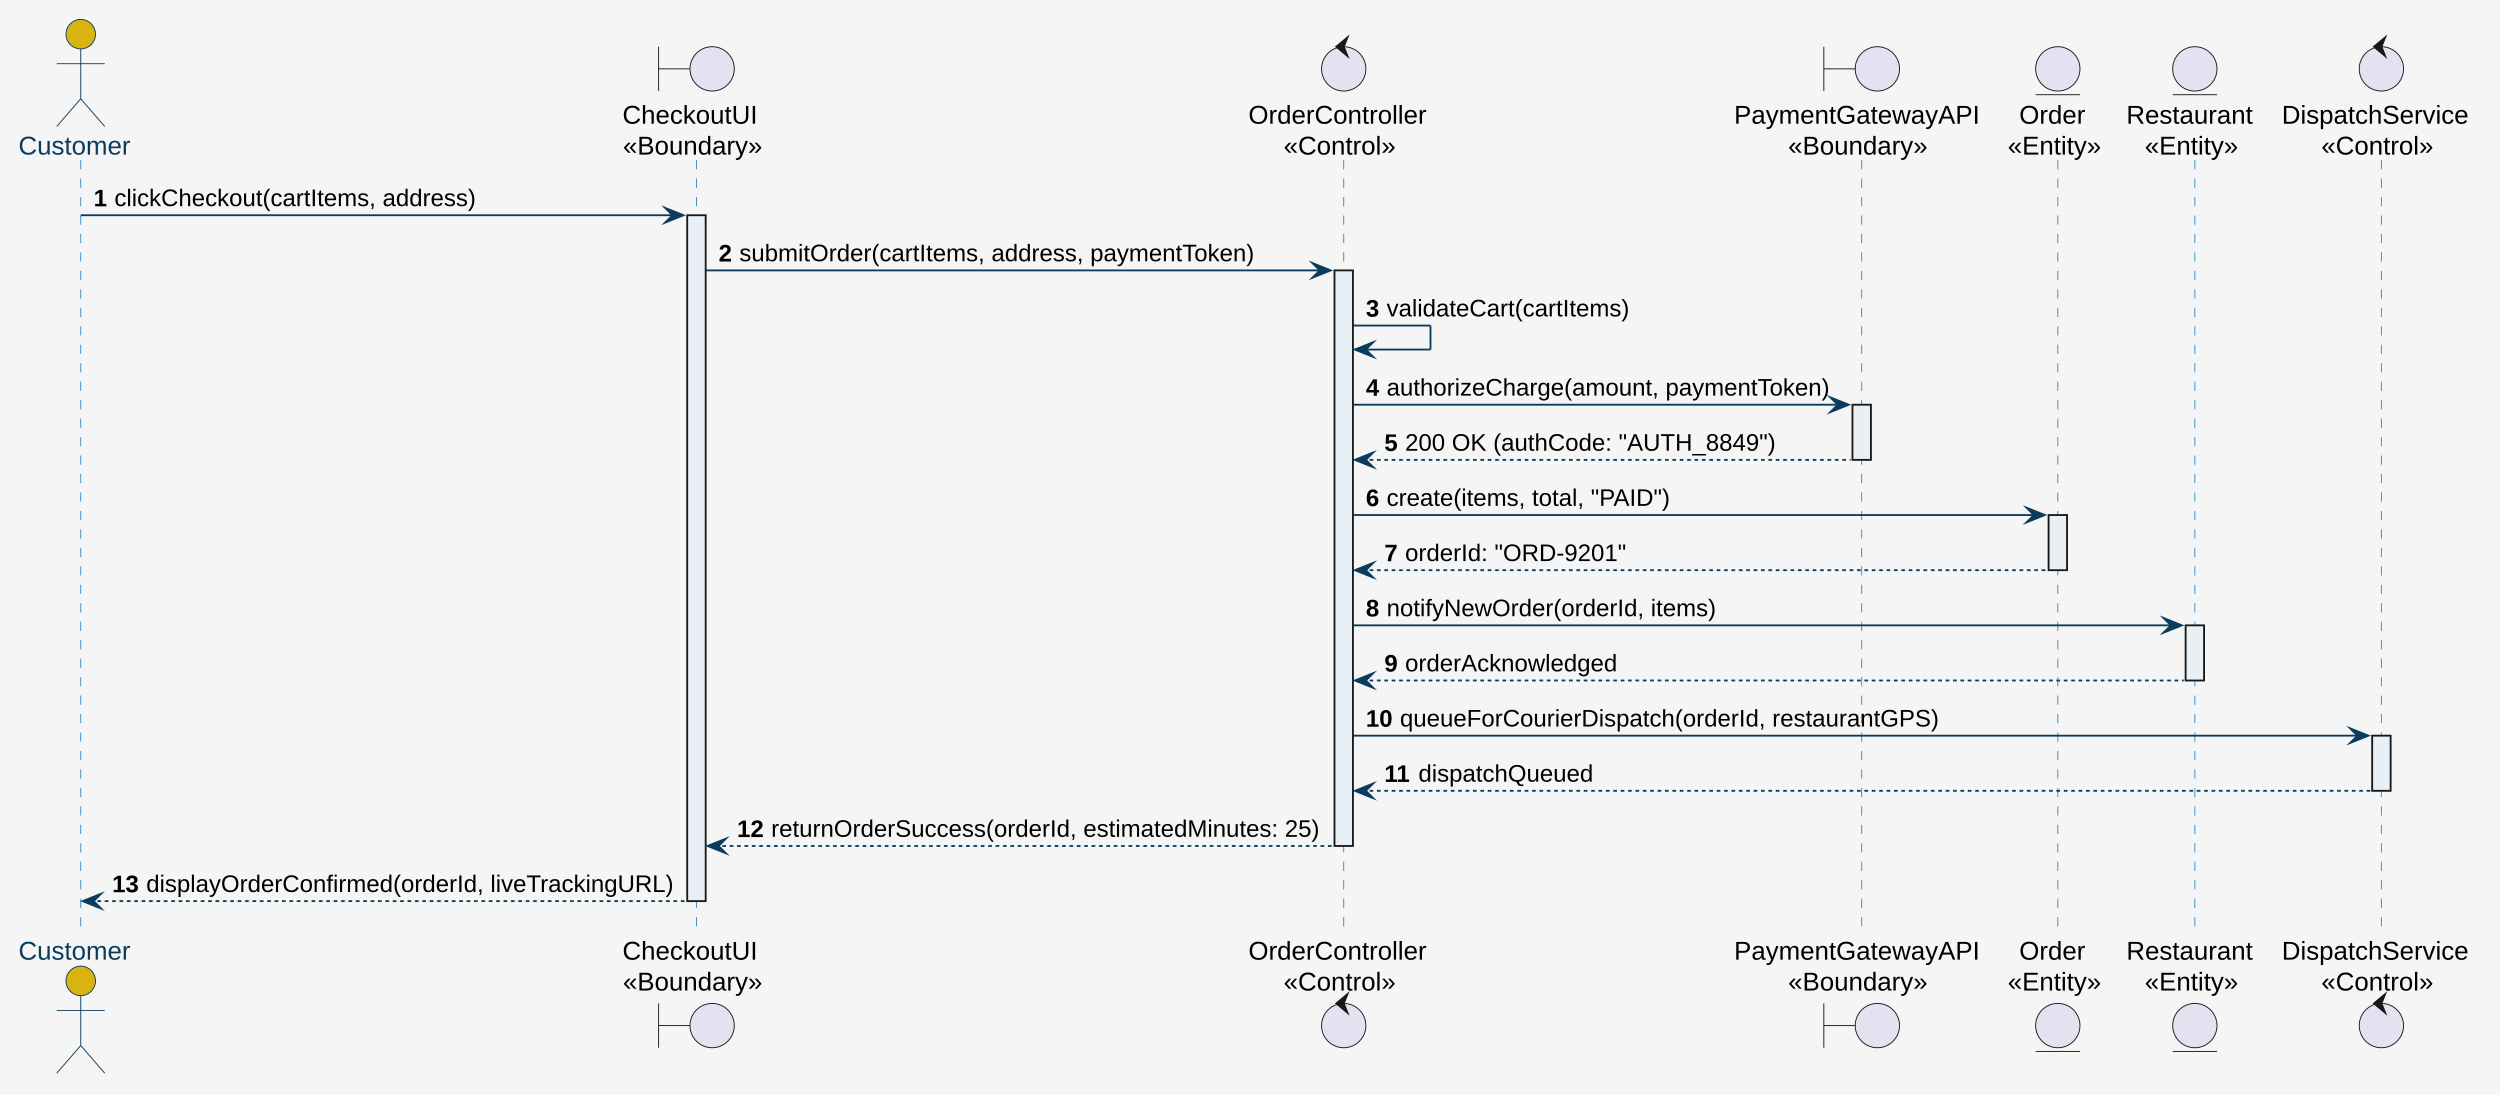
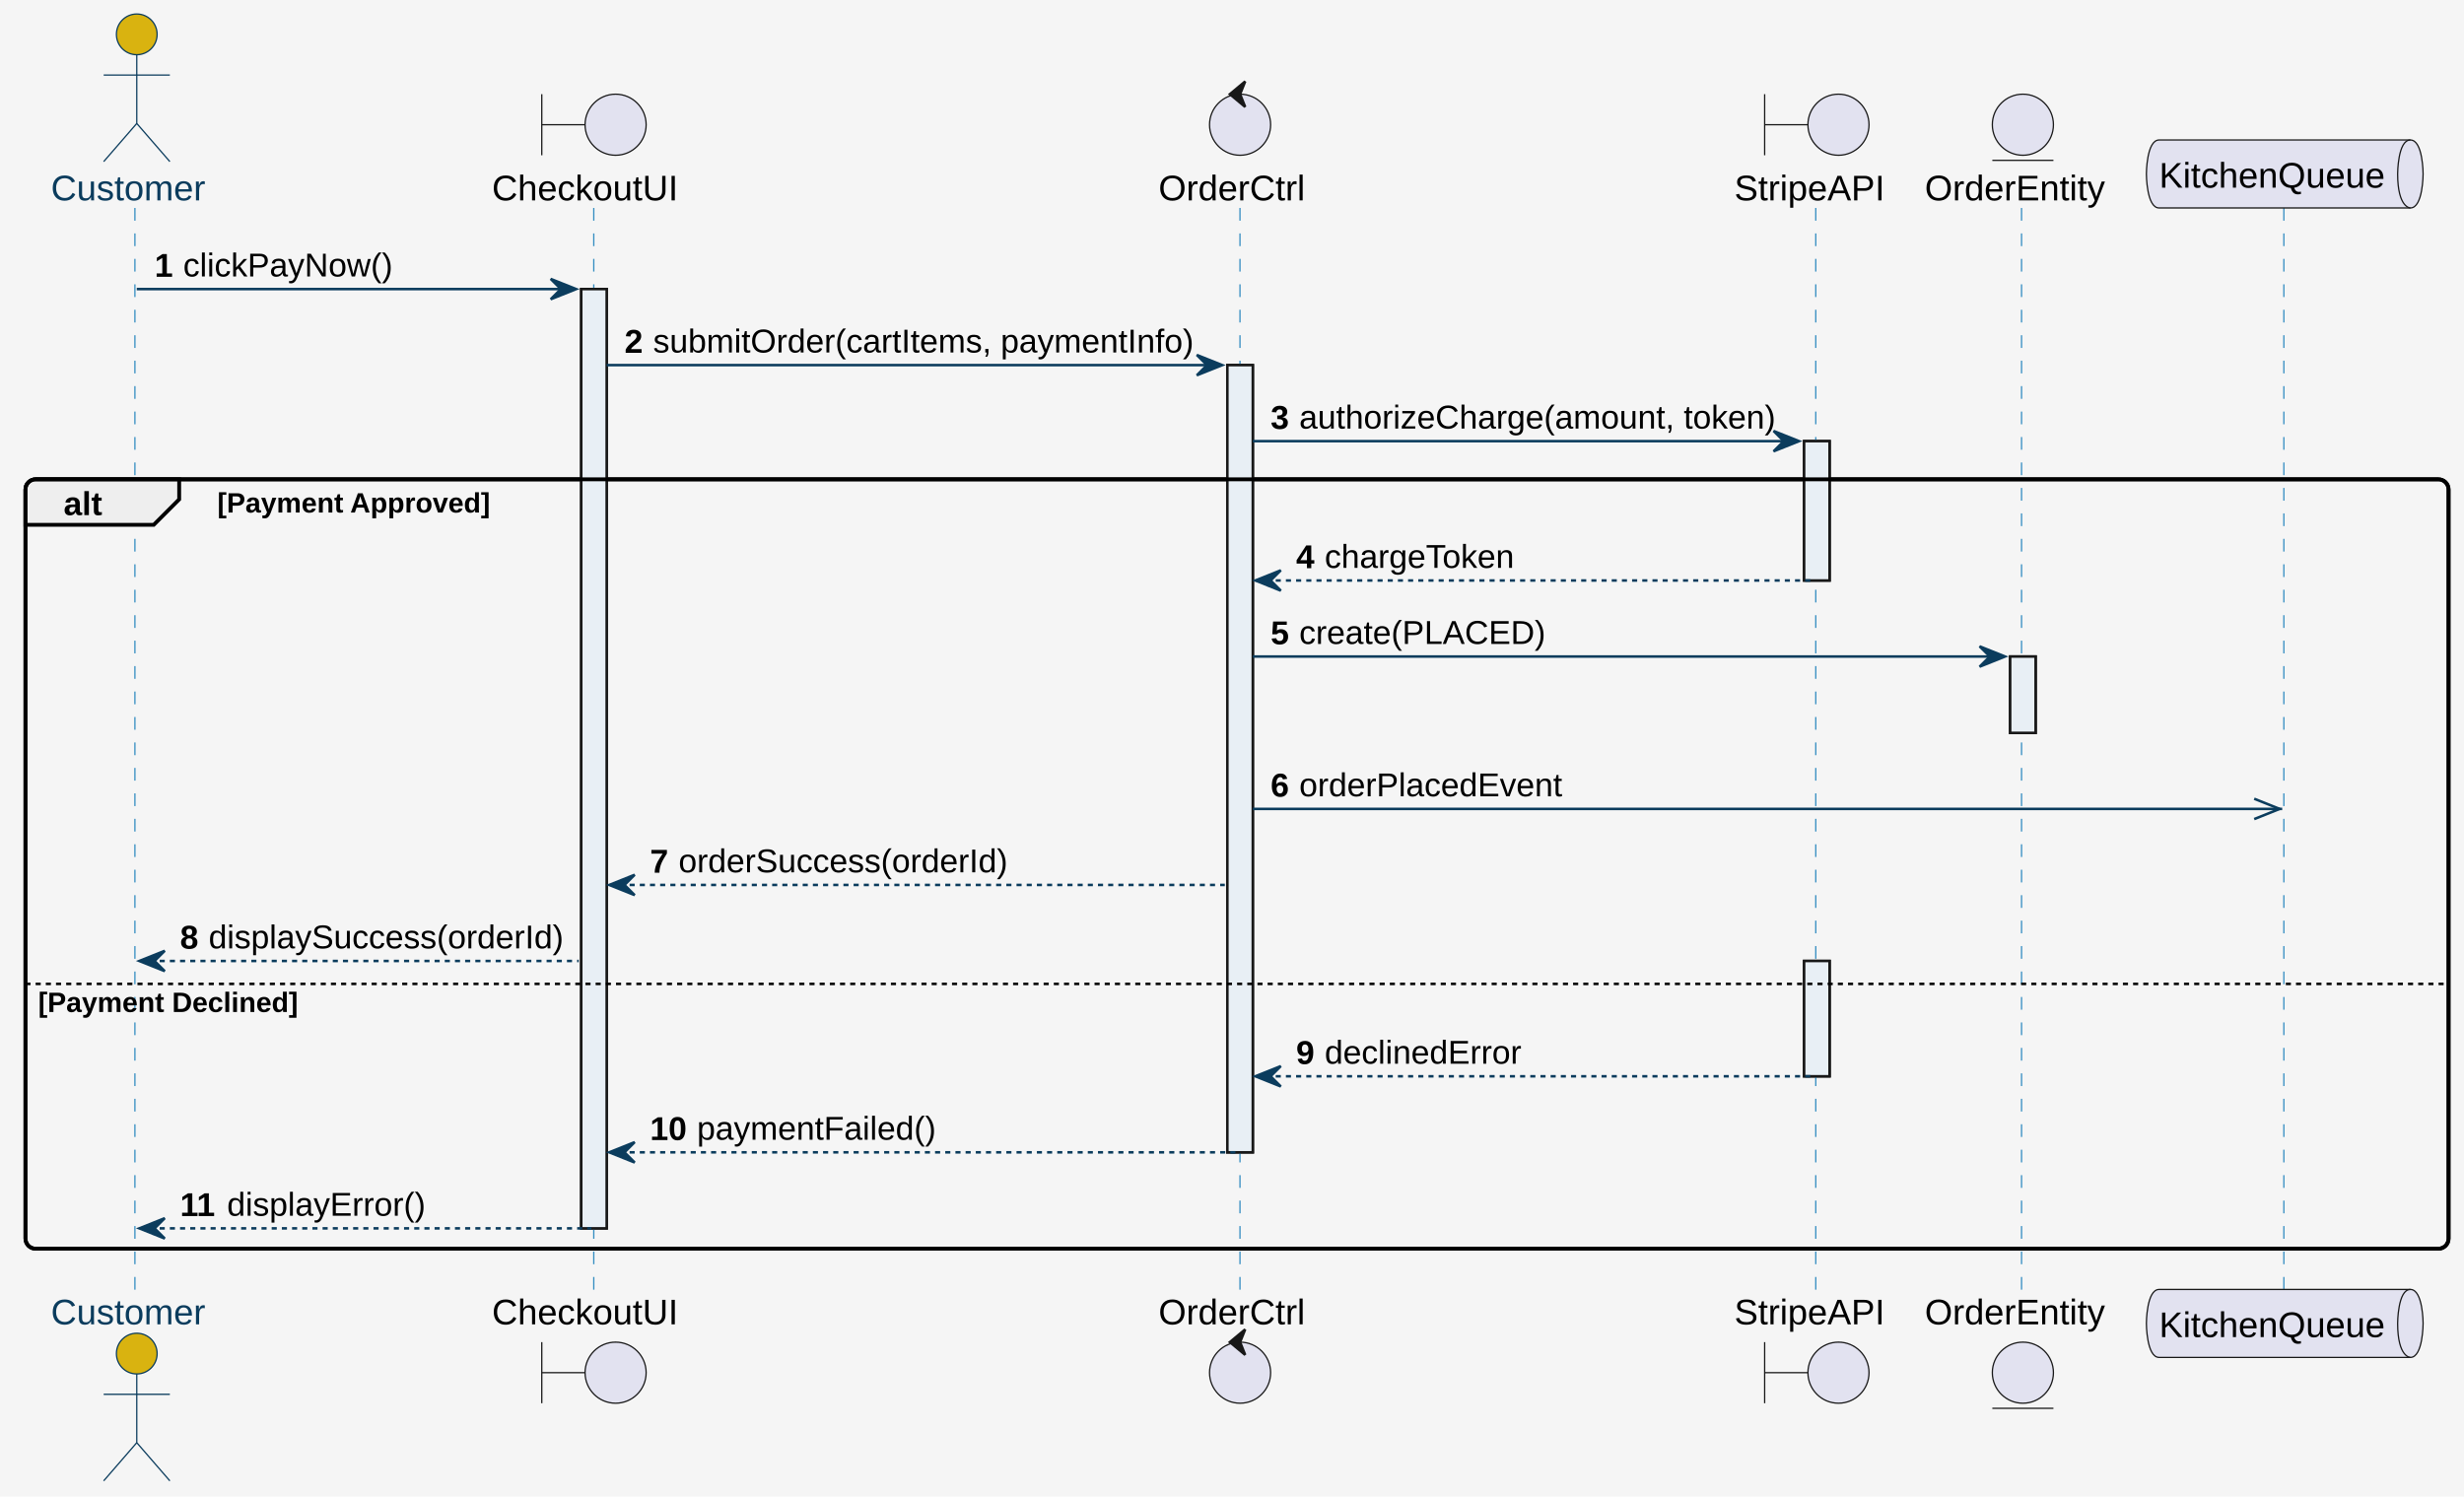
- <svg xmlns="http://www.w3.org/2000/svg" version="1.1" data-diagram-type="SEQUENCE" style="width:1354px;height:593px;background:#F5F5F5;" width="1354px" height="593px" viewBox="0 0 1354 593" zoomAndPan="magnify" preserveAspectRatio="none" contentStyleType="text/css">
+ <svg xmlns="http://www.w3.org/2000/svg" contentStyleType="text/css" data-diagram-type="SEQUENCE" height="588px" preserveAspectRatio="none" style="width:968px;height:588px;background:#F5F5F5;" version="1.1" viewBox="0 0 968 588" width="968px" zoomAndPan="magnify">
  <defs />
-   <g font-family="sans-serif" lengthAdjust="spacing">
-     <rect x="0" y="0" width="1354" height="593" fill="#F5F5F5" style="stroke:none;" />
-     <g>
-       <rect x="40.23" y="86.702" width="8" height="419.349" fill="#000" fill-opacity="0" />
-       <line x1="43.73" y1="86.702" x2="43.73" y2="506.051" style="stroke:#328CC1;stroke-width:0.5;stroke-dasharray:5,5;" />
-     </g>
-     <g>
-       <rect x="373.699" y="86.702" width="8" height="419.349" fill="#000" fill-opacity="0" />
-       <line x1="377.199" y1="86.702" x2="377.199" y2="506.051" style="stroke:#328CC1;stroke-width:0.5;stroke-dasharray:5,5;" />
-     </g>
-     <g>
-       <rect x="372.199" y="116.575" width="10" height="371.476" fill="#E8EFF5" style="stroke:#181818;stroke-width:1;" />
-     </g>
-     <g>
-       <rect x="724.258" y="86.702" width="8" height="419.349" fill="#000" fill-opacity="0" />
-       <line x1="727.758" y1="86.702" x2="727.758" y2="506.051" style="stroke:#328CC1;stroke-width:0.5;stroke-dasharray:5,5;" />
-     </g>
-     <g>
-       <rect x="722.758" y="146.448" width="10" height="311.73" fill="#E8EFF5" style="stroke:#181818;stroke-width:1;" />
-     </g>
-     <g>
-       <rect x="1004.791" y="86.702" width="8" height="419.349" fill="#000" fill-opacity="0" />
-       <line x1="1008.291" y1="86.702" x2="1008.291" y2="506.051" style="stroke:#328CC1;stroke-width:0.5;stroke-dasharray:5,5;" />
-     </g>
-     <g>
-       <rect x="1003.291" y="219.194" width="10" height="29.873" fill="#E8EFF5" style="stroke:#181818;stroke-width:1;" />
-     </g>
-     <g>
-       <rect x="1111.014" y="86.702" width="8" height="419.349" fill="#000" fill-opacity="0" />
-       <line x1="1114.514" y1="86.702" x2="1114.514" y2="506.051" style="stroke:#328CC1;stroke-width:0.5;stroke-dasharray:5,5;" />
-     </g>
-     <g>
-       <rect x="1109.514" y="278.94" width="10" height="29.873" fill="#E8EFF5" style="stroke:#181818;stroke-width:1;" />
-     </g>
-     <g>
-       <rect x="1185.226" y="86.702" width="8" height="419.349" fill="#000" fill-opacity="0" />
-       <line x1="1188.726" y1="86.702" x2="1188.726" y2="506.051" style="stroke:#328CC1;stroke-width:0.5;stroke-dasharray:5,5;" />
-     </g>
-     <g>
-       <rect x="1183.726" y="338.686" width="10" height="29.873" fill="#E8EFF5" style="stroke:#181818;stroke-width:1;" />
-     </g>
-     <g>
-       <rect x="1286.269" y="86.702" width="8" height="419.349" fill="#000" fill-opacity="0" />
-       <line x1="1289.769" y1="86.702" x2="1289.769" y2="506.051" style="stroke:#328CC1;stroke-width:0.5;stroke-dasharray:5,5;" />
-     </g>
-     <g>
-       <rect x="1284.769" y="398.432" width="10" height="29.873" fill="#E8EFF5" style="stroke:#181818;stroke-width:1;" />
-     </g>
-     <text x="10" y="83.72" fill="#0B3C5D" font-size="14" textLength="61.46" font-family="'Helvetica Neue', Arial, sans-serif">Customer</text>
-     <ellipse cx="43.73" cy="18.5" rx="8" ry="8" fill="#D9B310" style="stroke:#0B3C5D;stroke-width:0.5;" />
-     <path d="M43.73,26.5 L43.73,53.5 M30.73,34.5 L56.73,34.5 M43.73,53.5 L30.73,68.5 M43.73,53.5 L56.73,68.5" style="stroke:#0B3C5D;stroke-width:0.5;" fill="none" />
-     <text x="337.12" y="67.018" fill="#000" font-size="14" textLength="74.158" font-family="'Helvetica Neue', Arial, sans-serif">CheckoutUI</text>
-     <text x="337.379" y="83.72" fill="#000" font-size="14" textLength="73.64" font-family="'Helvetica Neue', Arial, sans-serif">«Boundary»</text>
-     <path d="M356.699,25.298 L356.699,49.298 M356.699,37.298 L373.699,37.298" style="stroke:#181818;stroke-width:0.5;" fill="none" />
-     <ellipse cx="385.699" cy="37.298" rx="12" ry="12" fill="#E2E2F0" style="stroke:#181818;stroke-width:0.5;" />
-     <text x="676.15" y="67.018" fill="#000" font-size="14" textLength="97.216" font-family="'Helvetica Neue', Arial, sans-serif">OrderController</text>
-     <text x="695.204" y="83.72" fill="#000" font-size="14" textLength="59.108" font-family="'Helvetica Neue', Arial, sans-serif">«Control»</text>
-     <ellipse cx="727.758" cy="37.298" rx="12" ry="12" fill="#E2E2F0" style="stroke:#181818;stroke-width:0.5;" />
-     <polygon points="723.758,25.298,729.758,20.298,727.758,25.298,729.758,30.298,723.758,25.298" fill="#181818" style="stroke:#181818;stroke-width:1;stroke-linejoin:miter;stroke-miterlimit:10;" />
-     <text x="939.183" y="67.018" fill="#000" font-size="14" textLength="132.216" font-family="'Helvetica Neue', Arial, sans-serif">PaymentGatewayAPI</text>
-     <text x="968.471" y="83.72" fill="#000" font-size="14" textLength="73.64" font-family="'Helvetica Neue', Arial, sans-serif">«Boundary»</text>
-     <path d="M987.791,25.298 L987.791,49.298 M987.791,37.298 L1004.791,37.298" style="stroke:#181818;stroke-width:0.5;" fill="none" />
-     <ellipse cx="1016.791" cy="37.298" rx="12" ry="12" fill="#E2E2F0" style="stroke:#181818;stroke-width:0.5;" />
-     <text x="1093.622" y="67.018" fill="#000" font-size="14" textLength="35.784" font-family="'Helvetica Neue', Arial, sans-serif">Order</text>
-     <text x="1087.399" y="83.72" fill="#000" font-size="14" textLength="48.23" font-family="'Helvetica Neue', Arial, sans-serif">«Entity»</text>
-     <ellipse cx="1114.514" cy="37.298" rx="12" ry="12" fill="#E2E2F0" style="stroke:#181818;stroke-width:0.5;" />
-     <line x1="1102.514" y1="51.298" x2="1126.514" y2="51.298" style="stroke:#181818;stroke-width:0.5;" />
-     <text x="1151.629" y="67.018" fill="#000" font-size="14" textLength="68.194" font-family="'Helvetica Neue', Arial, sans-serif">Restaurant</text>
-     <text x="1161.611" y="83.72" fill="#000" font-size="14" textLength="48.23" font-family="'Helvetica Neue', Arial, sans-serif">«Entity»</text>
-     <ellipse cx="1188.726" cy="37.298" rx="12" ry="12" fill="#E2E2F0" style="stroke:#181818;stroke-width:0.5;" />
-     <line x1="1176.726" y1="51.298" x2="1200.726" y2="51.298" style="stroke:#181818;stroke-width:0.5;" />
-     <text x="1235.823" y="67.018" fill="#000" font-size="14" textLength="101.892" font-family="'Helvetica Neue', Arial, sans-serif">DispatchService</text>
-     <text x="1257.215" y="83.72" fill="#000" font-size="14" textLength="59.108" font-family="'Helvetica Neue', Arial, sans-serif">«Control»</text>
-     <ellipse cx="1289.769" cy="37.298" rx="12" ry="12" fill="#E2E2F0" style="stroke:#181818;stroke-width:0.5;" />
-     <polygon points="1285.769,25.298,1291.769,20.298,1289.769,25.298,1291.769,30.298,1285.769,25.298" fill="#181818" style="stroke:#181818;stroke-width:1;stroke-linejoin:miter;stroke-miterlimit:10;" />
-     <text x="10" y="519.771" fill="#0B3C5D" font-size="14" textLength="61.46" font-family="'Helvetica Neue', Arial, sans-serif">Customer</text>
-     <ellipse cx="43.73" cy="531.253" rx="8" ry="8" fill="#D9B310" style="stroke:#0B3C5D;stroke-width:0.5;" />
-     <path d="M43.73,539.253 L43.73,566.253 M30.73,547.253 L56.73,547.253 M43.73,566.253 L30.73,581.253 M43.73,566.253 L56.73,581.253" style="stroke:#0B3C5D;stroke-width:0.5;" fill="none" />
-     <text x="337.12" y="519.771" fill="#000" font-size="14" textLength="74.158" font-family="'Helvetica Neue', Arial, sans-serif">CheckoutUI</text>
-     <text x="337.379" y="536.473" fill="#000" font-size="14" textLength="73.64" font-family="'Helvetica Neue', Arial, sans-serif">«Boundary»</text>
-     <path d="M356.699,543.455 L356.699,567.455 M356.699,555.455 L373.699,555.455" style="stroke:#181818;stroke-width:0.5;" fill="none" />
-     <ellipse cx="385.699" cy="555.455" rx="12" ry="12" fill="#E2E2F0" style="stroke:#181818;stroke-width:0.5;" />
-     <text x="676.15" y="519.771" fill="#000" font-size="14" textLength="97.216" font-family="'Helvetica Neue', Arial, sans-serif">OrderController</text>
-     <text x="695.204" y="536.473" fill="#000" font-size="14" textLength="59.108" font-family="'Helvetica Neue', Arial, sans-serif">«Control»</text>
-     <ellipse cx="727.758" cy="555.455" rx="12" ry="12" fill="#E2E2F0" style="stroke:#181818;stroke-width:0.5;" />
-     <polygon points="723.758,543.455,729.758,538.455,727.758,543.455,729.758,548.455,723.758,543.455" fill="#181818" style="stroke:#181818;stroke-width:1;stroke-linejoin:miter;stroke-miterlimit:10;" />
-     <text x="939.183" y="519.771" fill="#000" font-size="14" textLength="132.216" font-family="'Helvetica Neue', Arial, sans-serif">PaymentGatewayAPI</text>
-     <text x="968.471" y="536.473" fill="#000" font-size="14" textLength="73.64" font-family="'Helvetica Neue', Arial, sans-serif">«Boundary»</text>
-     <path d="M987.791,543.455 L987.791,567.455 M987.791,555.455 L1004.791,555.455" style="stroke:#181818;stroke-width:0.5;" fill="none" />
-     <ellipse cx="1016.791" cy="555.455" rx="12" ry="12" fill="#E2E2F0" style="stroke:#181818;stroke-width:0.5;" />
-     <text x="1093.622" y="519.771" fill="#000" font-size="14" textLength="35.784" font-family="'Helvetica Neue', Arial, sans-serif">Order</text>
-     <text x="1087.399" y="536.473" fill="#000" font-size="14" textLength="48.23" font-family="'Helvetica Neue', Arial, sans-serif">«Entity»</text>
-     <ellipse cx="1114.514" cy="555.455" rx="12" ry="12" fill="#E2E2F0" style="stroke:#181818;stroke-width:0.5;" />
-     <line x1="1102.514" y1="569.455" x2="1126.514" y2="569.455" style="stroke:#181818;stroke-width:0.5;" />
-     <text x="1151.629" y="519.771" fill="#000" font-size="14" textLength="68.194" font-family="'Helvetica Neue', Arial, sans-serif">Restaurant</text>
-     <text x="1161.611" y="536.473" fill="#000" font-size="14" textLength="48.23" font-family="'Helvetica Neue', Arial, sans-serif">«Entity»</text>
-     <ellipse cx="1188.726" cy="555.455" rx="12" ry="12" fill="#E2E2F0" style="stroke:#181818;stroke-width:0.5;" />
-     <line x1="1176.726" y1="569.455" x2="1200.726" y2="569.455" style="stroke:#181818;stroke-width:0.5;" />
-     <text x="1235.823" y="519.771" fill="#000" font-size="14" textLength="101.892" font-family="'Helvetica Neue', Arial, sans-serif">DispatchService</text>
-     <text x="1257.215" y="536.473" fill="#000" font-size="14" textLength="59.108" font-family="'Helvetica Neue', Arial, sans-serif">«Control»</text>
-     <ellipse cx="1289.769" cy="555.455" rx="12" ry="12" fill="#E2E2F0" style="stroke:#181818;stroke-width:0.5;" />
-     <polygon points="1285.769,543.455,1291.769,538.455,1289.769,543.455,1291.769,548.455,1285.769,543.455" fill="#181818" style="stroke:#181818;stroke-width:1;stroke-linejoin:miter;stroke-miterlimit:10;" />
-     <polygon points="360.199,112.575,370.199,116.575,360.199,120.575,364.199,116.575" fill="#0B3C5D" style="stroke:#0B3C5D;stroke-width:1;stroke-linejoin:miter;stroke-miterlimit:10;" />
-     <line x1="43.73" y1="116.575" x2="366.199" y2="116.575" style="stroke:#0B3C5D;stroke-width:1;" />
-     <text x="50.73" y="111.754" fill="#000" font-size="13" font-weight="700" font-family="'Helvetica Neue', Arial, sans-serif">1</text>
-     <text x="61.958" y="111.624" fill="#000" font-size="13" textLength="197.678" font-family="'Helvetica Neue', Arial, sans-serif">clickCheckout(cartItems, address)</text>
-     <polygon points="710.758,142.448,720.758,146.448,710.758,150.448,714.758,146.448" fill="#0B3C5D" style="stroke:#0B3C5D;stroke-width:1;stroke-linejoin:miter;stroke-miterlimit:10;" />
-     <line x1="382.199" y1="146.448" x2="716.758" y2="146.448" style="stroke:#0B3C5D;stroke-width:1;" />
-     <text x="389.199" y="141.627" fill="#000" font-size="13" font-weight="700" font-family="'Helvetica Neue', Arial, sans-serif">2</text>
-     <text x="400.427" y="141.497" fill="#000" font-size="13" textLength="281.515" font-family="'Helvetica Neue', Arial, sans-serif">submitOrder(cartItems, address, paymentToken)</text>
-     <line x1="732.758" y1="176.321" x2="774.758" y2="176.321" style="stroke:#0B3C5D;stroke-width:1;" />
-     <line x1="774.758" y1="176.321" x2="774.758" y2="189.321" style="stroke:#0B3C5D;stroke-width:1;" />
-     <line x1="733.758" y1="189.321" x2="774.758" y2="189.321" style="stroke:#0B3C5D;stroke-width:1;" />
-     <polygon points="743.758,185.321,733.758,189.321,743.758,193.321,739.758,189.321" fill="#0B3C5D" style="stroke:#0B3C5D;stroke-width:1;stroke-linejoin:miter;stroke-miterlimit:10;" />
-     <text x="739.758" y="171.5" fill="#000" font-size="13" font-weight="700" font-family="'Helvetica Neue', Arial, sans-serif">3</text>
-     <text x="750.986" y="171.37" fill="#000" font-size="13" textLength="130.962" font-family="'Helvetica Neue', Arial, sans-serif">validateCart(cartItems)</text>
-     <polygon points="991.291,215.194,1001.291,219.194,991.291,223.194,995.291,219.194" fill="#0B3C5D" style="stroke:#0B3C5D;stroke-width:1;stroke-linejoin:miter;stroke-miterlimit:10;" />
-     <line x1="732.758" y1="219.194" x2="997.291" y2="219.194" style="stroke:#0B3C5D;stroke-width:1;" />
-     <text x="739.758" y="214.373" fill="#000" font-size="13" font-weight="700" font-family="'Helvetica Neue', Arial, sans-serif">4</text>
-     <text x="750.986" y="214.243" fill="#000" font-size="13" textLength="240.305" font-family="'Helvetica Neue', Arial, sans-serif">authorizeCharge(amount, paymentToken)</text>
-     <polygon points="743.758,245.067,733.758,249.067,743.758,253.067,739.758,249.067" fill="#0B3C5D" style="stroke:#0B3C5D;stroke-width:1;stroke-linejoin:miter;stroke-miterlimit:10;" />
-     <line x1="737.758" y1="249.067" x2="1002.291" y2="249.067" style="stroke:#0B3C5D;stroke-width:1;stroke-dasharray:2,2;" />
-     <text x="749.758" y="244.246" fill="#000" font-size="13" font-weight="700" font-family="'Helvetica Neue', Arial, sans-serif">5</text>
-     <text x="760.986" y="244.116" fill="#000" font-size="13" textLength="199.641" font-family="'Helvetica Neue', Arial, sans-serif">200 OK (authCode: "AUTH_8849")</text>
-     <polygon points="1097.514,274.94,1107.514,278.94,1097.514,282.94,1101.514,278.94" fill="#0B3C5D" style="stroke:#0B3C5D;stroke-width:1;stroke-linejoin:miter;stroke-miterlimit:10;" />
-     <line x1="732.758" y1="278.94" x2="1103.514" y2="278.94" style="stroke:#0B3C5D;stroke-width:1;" />
-     <text x="739.758" y="274.119" fill="#000" font-size="13" font-weight="700" font-family="'Helvetica Neue', Arial, sans-serif">6</text>
-     <text x="750.986" y="273.989" fill="#000" font-size="13" textLength="155.051" font-family="'Helvetica Neue', Arial, sans-serif">create(items, total, "PAID")</text>
-     <polygon points="743.758,304.813,733.758,308.813,743.758,312.813,739.758,308.813" fill="#0B3C5D" style="stroke:#0B3C5D;stroke-width:1;stroke-linejoin:miter;stroke-miterlimit:10;" />
-     <line x1="737.758" y1="308.813" x2="1108.514" y2="308.813" style="stroke:#0B3C5D;stroke-width:1;stroke-dasharray:2,2;" />
-     <text x="749.758" y="303.992" fill="#000" font-size="13" font-weight="700" font-family="'Helvetica Neue', Arial, sans-serif">7</text>
-     <text x="760.986" y="303.862" fill="#000" font-size="13" textLength="122.096" font-family="'Helvetica Neue', Arial, sans-serif">orderId: "ORD-9201"</text>
-     <polygon points="1171.726,334.686,1181.726,338.686,1171.726,342.686,1175.726,338.686" fill="#0B3C5D" style="stroke:#0B3C5D;stroke-width:1;stroke-linejoin:miter;stroke-miterlimit:10;" />
-     <line x1="732.758" y1="338.686" x2="1177.726" y2="338.686" style="stroke:#0B3C5D;stroke-width:1;" />
-     <text x="739.758" y="333.865" fill="#000" font-size="13" font-weight="700" font-family="'Helvetica Neue', Arial, sans-serif">8</text>
-     <text x="750.986" y="333.735" fill="#000" font-size="13" textLength="178.867" font-family="'Helvetica Neue', Arial, sans-serif">notifyNewOrder(orderId, items)</text>
-     <polygon points="743.758,364.559,733.758,368.559,743.758,372.559,739.758,368.559" fill="#0B3C5D" style="stroke:#0B3C5D;stroke-width:1;stroke-linejoin:miter;stroke-miterlimit:10;" />
-     <line x1="737.758" y1="368.559" x2="1182.726" y2="368.559" style="stroke:#0B3C5D;stroke-width:1;stroke-dasharray:2,2;" />
-     <text x="749.758" y="363.738" fill="#000" font-size="13" font-weight="700" font-family="'Helvetica Neue', Arial, sans-serif">9</text>
-     <text x="760.986" y="363.608" fill="#000" font-size="13" textLength="117.234" font-family="'Helvetica Neue', Arial, sans-serif">orderAcknowledged</text>
-     <polygon points="1272.769,394.432,1282.769,398.432,1272.769,402.432,1276.769,398.432" fill="#0B3C5D" style="stroke:#0B3C5D;stroke-width:1;stroke-linejoin:miter;stroke-miterlimit:10;" />
-     <line x1="732.758" y1="398.432" x2="1278.769" y2="398.432" style="stroke:#0B3C5D;stroke-width:1;" />
-     <text x="739.758" y="393.611" fill="#000" font-size="13" textLength="14.456" font-weight="700" font-family="'Helvetica Neue', Arial, sans-serif">10</text>
-     <text x="758.214" y="393.481" fill="#000" font-size="13" textLength="290.823" font-family="'Helvetica Neue', Arial, sans-serif">queueForCourierDispatch(orderId, restaurantGPS)</text>
-     <polygon points="743.758,424.305,733.758,428.305,743.758,432.305,739.758,428.305" fill="#0B3C5D" style="stroke:#0B3C5D;stroke-width:1;stroke-linejoin:miter;stroke-miterlimit:10;" />
-     <line x1="737.758" y1="428.305" x2="1283.769" y2="428.305" style="stroke:#0B3C5D;stroke-width:1;stroke-dasharray:2,2;" />
-     <text x="749.758" y="423.484" fill="#000" font-size="13" textLength="14.456" font-weight="700" font-family="'Helvetica Neue', Arial, sans-serif">11</text>
-     <text x="768.214" y="423.354" fill="#000" font-size="13" textLength="96.096" font-family="'Helvetica Neue', Arial, sans-serif">dispatchQueued</text>
-     <polygon points="393.199,454.178,383.199,458.178,393.199,462.178,389.199,458.178" fill="#0B3C5D" style="stroke:#0B3C5D;stroke-width:1;stroke-linejoin:miter;stroke-miterlimit:10;" />
-     <line x1="387.199" y1="458.178" x2="721.758" y2="458.178" style="stroke:#0B3C5D;stroke-width:1;stroke-dasharray:2,2;" />
-     <text x="399.199" y="453.357" fill="#000" font-size="13" textLength="14.456" font-weight="700" font-family="'Helvetica Neue', Arial, sans-serif">12</text>
-     <text x="417.655" y="453.227" fill="#000" font-size="13" textLength="298.103" font-family="'Helvetica Neue', Arial, sans-serif">returnOrderSuccess(orderId, estimatedMinutes: 25)</text>
-     <polygon points="54.73,484.051,44.73,488.051,54.73,492.051,50.73,488.051" fill="#0B3C5D" style="stroke:#0B3C5D;stroke-width:1;stroke-linejoin:miter;stroke-miterlimit:10;" />
-     <line x1="48.73" y1="488.051" x2="371.199" y2="488.051" style="stroke:#0B3C5D;stroke-width:1;stroke-dasharray:2,2;" />
-     <text x="60.73" y="483.23" fill="#000" font-size="13" textLength="14.456" font-weight="700" font-family="'Helvetica Neue', Arial, sans-serif">13</text>
-     <text x="79.186" y="483.1" fill="#000" font-size="13" textLength="286.013" font-family="'Helvetica Neue', Arial, sans-serif">displayOrderConfirmed(orderId, liveTrackingURL)</text>
+   <g>
+     <rect fill="#F5F5F5" height="588" style="stroke:none;stroke-width:1;" width="968" x="0" y="0" />
+     <g>
+       <rect fill="#E8EFF5" height="369.034" style="stroke:#181818;stroke-width:1;" width="10" x="228.344" y="113.575" />
+     </g>
+     <g>
+       <rect fill="#E8EFF5" height="309.288" style="stroke:#181818;stroke-width:1;" width="10" x="482.175" y="143.448" />
+     </g>
+     <g>
+       <rect fill="#E8EFF5" height="54.746" style="stroke:#181818;stroke-width:1;" width="10" x="708.758" y="173.321" />
+     </g>
+     <g>
+       <rect fill="#E8EFF5" height="45.304" style="stroke:#181818;stroke-width:1;" width="10" x="708.758" y="377.559" />
+     </g>
+     <g>
+       <rect fill="#E8EFF5" height="30" style="stroke:#181818;stroke-width:1;" width="10" x="789.704" y="257.94" />
+     </g>
+     <rect fill="none" height="302.288" rx="4" ry="4" style="stroke:#000000;stroke-width:1.5;" width="951.933" x="10" y="188.321" />
+     <g class="participant-lifeline" data-entity-uid="part1" data-qualified-name="Customer" id="part1-lifeline">
+       <g>
+         <rect fill="#000000" fill-opacity="0" height="425.907" width="8" x="49.73" y="81.702" />
+         <line style="stroke:#328CC1;stroke-width:0.5;stroke-dasharray:5,5;" x1="53" x2="53" y1="81.702" y2="507.609" />
+       </g>
+     </g>
+     <g class="participant-lifeline" data-entity-uid="part2" data-qualified-name="CheckoutUI" id="part2-lifeline">
+       <g>
+         <rect fill="#000000" fill-opacity="0" height="425.907" width="8" x="229.344" y="81.702" />
+         <line style="stroke:#328CC1;stroke-width:0.5;stroke-dasharray:5,5;" x1="233.265" x2="233.265" y1="81.702" y2="507.609" />
+       </g>
+     </g>
+     <g class="participant-lifeline" data-entity-uid="part3" data-qualified-name="OrderCtrl" id="part3-lifeline">
+       <g>
+         <rect fill="#000000" fill-opacity="0" height="425.907" width="8" x="483.175" y="81.702" />
+         <line style="stroke:#328CC1;stroke-width:0.5;stroke-dasharray:5,5;" x1="487.139" x2="487.139" y1="81.702" y2="507.609" />
+       </g>
+     </g>
+     <g class="participant-lifeline" data-entity-uid="part4" data-qualified-name="StripeAPI" id="part4-lifeline">
+       <g>
+         <rect fill="#000000" fill-opacity="0" height="425.907" width="8" x="709.758" y="81.702" />
+         <line style="stroke:#328CC1;stroke-width:0.5;stroke-dasharray:5,5;" x1="713.337" x2="713.337" y1="81.702" y2="507.609" />
+       </g>
+     </g>
+     <g class="participant-lifeline" data-entity-uid="part5" data-qualified-name="OrderEntity" id="part5-lifeline">
+       <g>
+         <rect fill="#000000" fill-opacity="0" height="425.907" width="8" x="790.704" y="81.702" />
+         <line style="stroke:#328CC1;stroke-width:0.5;stroke-dasharray:5,5;" x1="794.179" x2="794.179" y1="81.702" y2="507.609" />
+       </g>
+     </g>
+     <g class="participant-lifeline" data-entity-uid="part6" data-qualified-name="KitchenQueue" id="part6-lifeline">
+       <g>
+         <rect fill="#000000" fill-opacity="0" height="425.907" width="8" x="893.581" y="81.702" />
+         <line style="stroke:#328CC1;stroke-width:0.5;stroke-dasharray:5,5;" x1="897.229" x2="897.229" y1="81.702" y2="507.609" />
+       </g>
+     </g>
+     <g class="participant participant-head" data-entity-uid="part1" data-qualified-name="Customer" id="part1-head">
+       <text fill="#0B3C5D" font-family="'Helvetica Neue', Arial, sans-serif" font-size="14" lengthAdjust="spacing" textLength="61.46" x="20" y="78.72">Customer</text>
+       <ellipse cx="53.73" cy="13.5" fill="#D9B310" rx="8" ry="8" style="stroke:#0B3C5D;stroke-width:0.5;" />
+       <path d="M53.73,21.5 L53.73,48.5 M40.73,29.5 L66.73,29.5 M53.73,48.5 L40.73,63.5 M53.73,48.5 L66.73,63.5" fill="none" style="stroke:#0B3C5D;stroke-width:0.5;" />
+     </g>
+     <g class="participant participant-tail" data-entity-uid="part1" data-qualified-name="Customer" id="part1-tail">
+       <text fill="#0B3C5D" font-family="'Helvetica Neue', Arial, sans-serif" font-size="14" lengthAdjust="spacing" textLength="61.46" x="20" y="520.329">Customer</text>
+       <ellipse cx="53.73" cy="531.811" fill="#D9B310" rx="8" ry="8" style="stroke:#0B3C5D;stroke-width:0.5;" />
+       <path d="M53.73,539.811 L53.73,566.811 M40.73,547.811 L66.73,547.811 M53.73,566.811 L40.73,581.811 M53.73,566.811 L66.73,581.811" fill="none" style="stroke:#0B3C5D;stroke-width:0.5;" />
+     </g>
+     <g class="participant participant-head" data-entity-uid="part2" data-qualified-name="CheckoutUI" id="part2-head">
+       <text fill="#000000" font-family="'Helvetica Neue', Arial, sans-serif" font-size="14" lengthAdjust="spacing" textLength="74.158" x="193.265" y="78.72">CheckoutUI</text>
+       <path d="M212.844,37 L212.844,61 M212.844,49 L229.844,49" fill="none" style="stroke:#181818;stroke-width:0.5;" />
+       <ellipse cx="241.844" cy="49" fill="#E2E2F0" rx="12" ry="12" style="stroke:#181818;stroke-width:0.5;" />
+     </g>
+     <g class="participant participant-tail" data-entity-uid="part2" data-qualified-name="CheckoutUI" id="part2-tail">
+       <text fill="#000000" font-family="'Helvetica Neue', Arial, sans-serif" font-size="14" lengthAdjust="spacing" textLength="74.158" x="193.265" y="520.329">CheckoutUI</text>
+       <path d="M212.844,527.311 L212.844,551.311 M212.844,539.311 L229.844,539.311" fill="none" style="stroke:#181818;stroke-width:0.5;" />
+       <ellipse cx="241.844" cy="539.311" fill="#E2E2F0" rx="12" ry="12" style="stroke:#181818;stroke-width:0.5;" />
+     </g>
+     <g class="participant participant-head" data-entity-uid="part3" data-qualified-name="OrderCtrl" id="part3-head">
+       <text fill="#000000" font-family="'Helvetica Neue', Arial, sans-serif" font-size="14" lengthAdjust="spacing" textLength="58.072" x="455.139" y="78.72">OrderCtrl</text>
+       <ellipse cx="487.175" cy="49" fill="#E2E2F0" rx="12" ry="12" style="stroke:#181818;stroke-width:0.5;" />
+       <polygon fill="#181818" points="483.175,37,489.175,32,487.175,37,489.175,42,483.175,37" style="stroke:#181818;stroke-width:1;" />
+     </g>
+     <g class="participant participant-tail" data-entity-uid="part3" data-qualified-name="OrderCtrl" id="part3-tail">
+       <text fill="#000000" font-family="'Helvetica Neue', Arial, sans-serif" font-size="14" lengthAdjust="spacing" textLength="58.072" x="455.139" y="520.329">OrderCtrl</text>
+       <ellipse cx="487.175" cy="539.311" fill="#E2E2F0" rx="12" ry="12" style="stroke:#181818;stroke-width:0.5;" />
+       <polygon fill="#181818" points="483.175,527.311,489.175,522.311,487.175,527.311,489.175,532.311,483.175,527.311" style="stroke:#181818;stroke-width:1;" />
+     </g>
+     <g class="participant participant-head" data-entity-uid="part4" data-qualified-name="StripeAPI" id="part4-head">
+       <text fill="#000000" font-family="'Helvetica Neue', Arial, sans-serif" font-size="14" lengthAdjust="spacing" textLength="58.842" x="681.337" y="78.72">StripeAPI</text>
+       <path d="M693.258,37 L693.258,61 M693.258,49 L710.258,49" fill="none" style="stroke:#181818;stroke-width:0.5;" />
+       <ellipse cx="722.258" cy="49" fill="#E2E2F0" rx="12" ry="12" style="stroke:#181818;stroke-width:0.5;" />
+     </g>
+     <g class="participant participant-tail" data-entity-uid="part4" data-qualified-name="StripeAPI" id="part4-tail">
+       <text fill="#000000" font-family="'Helvetica Neue', Arial, sans-serif" font-size="14" lengthAdjust="spacing" textLength="58.842" x="681.337" y="520.329">StripeAPI</text>
+       <path d="M693.258,527.311 L693.258,551.311 M693.258,539.311 L710.258,539.311" fill="none" style="stroke:#181818;stroke-width:0.5;" />
+       <ellipse cx="722.258" cy="539.311" fill="#E2E2F0" rx="12" ry="12" style="stroke:#181818;stroke-width:0.5;" />
+     </g>
+     <g class="participant participant-head" data-entity-uid="part5" data-qualified-name="OrderEntity" id="part5-head">
+       <text fill="#000000" font-family="'Helvetica Neue', Arial, sans-serif" font-size="14" lengthAdjust="spacing" textLength="71.05" x="756.179" y="78.72">OrderEntity</text>
+       <ellipse cx="794.704" cy="49" fill="#E2E2F0" rx="12" ry="12" style="stroke:#181818;stroke-width:0.5;" />
+       <line style="stroke:#181818;stroke-width:0.5;" x1="782.704" x2="806.704" y1="63" y2="63" />
+     </g>
+     <g class="participant participant-tail" data-entity-uid="part5" data-qualified-name="OrderEntity" id="part5-tail">
+       <text fill="#000000" font-family="'Helvetica Neue', Arial, sans-serif" font-size="14" lengthAdjust="spacing" textLength="71.05" x="756.179" y="520.329">OrderEntity</text>
+       <ellipse cx="794.704" cy="539.311" fill="#E2E2F0" rx="12" ry="12" style="stroke:#181818;stroke-width:0.5;" />
+       <line style="stroke:#181818;stroke-width:0.5;" x1="782.704" x2="806.704" y1="553.311" y2="553.311" />
+     </g>
+     <g class="participant participant-head" data-entity-uid="part6" data-qualified-name="KitchenQueue" id="part6-head">
+       <path d="M848.229,55 L946.933,55 C951.933,55 951.933,68.351 951.933,68.351 C951.933,68.351 951.933,81.702 946.933,81.702 L848.229,81.702 C843.229,81.702 843.229,68.351 843.229,68.351 C843.229,68.351 843.229,55 848.229,55" fill="#E2E2F0" style="stroke:#181818;stroke-width:0.5;" />
+       <path d="M946.933,55 C941.933,55 941.933,68.351 941.933,68.351 C941.933,81.702 946.933,81.702 946.933,81.702" fill="none" style="stroke:#181818;stroke-width:0.5;" />
+       <text fill="#000000" font-family="'Helvetica Neue', Arial, sans-serif" font-size="14" lengthAdjust="spacing" textLength="88.704" x="848.229" y="73.72">KitchenQueue</text>
+     </g>
+     <g class="participant participant-tail" data-entity-uid="part6" data-qualified-name="KitchenQueue" id="part6-tail">
+       <path d="M848.229,506.609 L946.933,506.609 C951.933,506.609 951.933,519.96 951.933,519.96 C951.933,519.96 951.933,533.311 946.933,533.311 L848.229,533.311 C843.229,533.311 843.229,519.96 843.229,519.96 C843.229,519.96 843.229,506.609 848.229,506.609" fill="#E2E2F0" style="stroke:#181818;stroke-width:0.5;" />
+       <path d="M946.933,506.609 C941.933,506.609 941.933,519.96 941.933,519.96 C941.933,533.311 946.933,533.311 946.933,533.311" fill="none" style="stroke:#181818;stroke-width:0.5;" />
+       <text fill="#000000" font-family="'Helvetica Neue', Arial, sans-serif" font-size="14" lengthAdjust="spacing" textLength="88.704" x="848.229" y="525.329">KitchenQueue</text>
+     </g>
+     <g>
+       <rect fill="#E8EFF5" height="369.034" style="stroke:#181818;stroke-width:1;" width="10" x="228.344" y="113.575" />
+     </g>
+     <g>
+       <rect fill="#E8EFF5" height="309.288" style="stroke:#181818;stroke-width:1;" width="10" x="482.175" y="143.448" />
+     </g>
+     <g>
+       <rect fill="#E8EFF5" height="54.746" style="stroke:#181818;stroke-width:1;" width="10" x="708.758" y="173.321" />
+     </g>
+     <g>
+       <rect fill="#E8EFF5" height="45.304" style="stroke:#181818;stroke-width:1;" width="10" x="708.758" y="377.559" />
+     </g>
+     <g>
+       <rect fill="#E8EFF5" height="30" style="stroke:#181818;stroke-width:1;" width="10" x="789.704" y="257.94" />
+     </g>
+     <g class="message" data-entity-1="part1" data-entity-2="part2" id="msg1">
+       <polygon fill="#0B3C5D" points="216.344,109.575,226.344,113.575,216.344,117.575,220.344,113.575" style="stroke:#0B3C5D;stroke-width:1;" />
+       <line style="stroke:#0B3C5D;stroke-width:1;" x1="53.73" x2="222.344" y1="113.575" y2="113.575" />
+       <text fill="#000000" font-family="'Helvetica Neue', Arial, sans-serif" font-size="13" font-weight="bold" lengthAdjust="spacing" textLength="7.228" x="60.73" y="108.754">1</text>
+       <text fill="#000000" font-family="'Helvetica Neue', Arial, sans-serif" font-size="13" lengthAdjust="spacing" textLength="81.822" x="71.958" y="108.624">clickPayNow()</text>
+     </g>
+     <g class="message" data-entity-1="part2" data-entity-2="part3" id="msg2">
+       <polygon fill="#0B3C5D" points="470.175,139.448,480.175,143.448,470.175,147.448,474.175,143.448" style="stroke:#0B3C5D;stroke-width:1;" />
+       <line style="stroke:#0B3C5D;stroke-width:1;" x1="238.344" x2="476.175" y1="143.448" y2="143.448" />
+       <text fill="#000000" font-family="'Helvetica Neue', Arial, sans-serif" font-size="13" font-weight="bold" lengthAdjust="spacing" textLength="7.228" x="245.344" y="138.627">2</text>
+       <text fill="#000000" font-family="'Helvetica Neue', Arial, sans-serif" font-size="13" lengthAdjust="spacing" textLength="213.603" x="256.572" y="138.497">submitOrder(cartItems, paymentInfo)</text>
+     </g>
+     <g class="message" data-entity-1="part3" data-entity-2="part4" id="msg3">
+       <polygon fill="#0B3C5D" points="696.758,169.321,706.758,173.321,696.758,177.321,700.758,173.321" style="stroke:#0B3C5D;stroke-width:1;" />
+       <line style="stroke:#0B3C5D;stroke-width:1;" x1="492.175" x2="702.758" y1="173.321" y2="173.321" />
+       <text fill="#000000" font-family="'Helvetica Neue', Arial, sans-serif" font-size="13" font-weight="bold" lengthAdjust="spacing" textLength="7.228" x="499.175" y="168.5">3</text>
+       <text fill="#000000" font-family="'Helvetica Neue', Arial, sans-serif" font-size="13" lengthAdjust="spacing" textLength="186.355" x="510.403" y="168.37">authorizeCharge(amount, token)</text>
+     </g>
+     <path d="M14,188.321 L70.392,188.321 L70.392,196.194 L60.392,206.194 L10,206.194 L10,192.321 A4,4 0 0 1 14,188.321" fill="#EEEEEE" style="stroke:#000000;stroke-width:1.5;" />
+     <rect fill="none" height="302.288" rx="4" ry="4" style="stroke:#000000;stroke-width:1.5;" width="951.933" x="10" y="188.321" />
+     <text fill="#000000" font-family="'Helvetica Neue', Arial, sans-serif" font-size="13" font-weight="bold" lengthAdjust="spacing" textLength="15.392" x="25" y="202.373">alt</text>
+     <text fill="#000000" font-family="'Helvetica Neue', Arial, sans-serif" font-size="11" font-weight="bold" lengthAdjust="spacing" textLength="107.151" x="85.392" y="201.365">[Payment Approved]</text>
+     <g class="message" data-entity-1="part4" data-entity-2="part3" id="msg4">
+       <polygon fill="#0B3C5D" points="503.175,224.067,493.175,228.067,503.175,232.067,499.175,228.067" style="stroke:#0B3C5D;stroke-width:1;" />
+       <line style="stroke:#0B3C5D;stroke-width:1;stroke-dasharray:2,2;" x1="497.175" x2="712.758" y1="228.067" y2="228.067" />
+       <text fill="#000000" font-family="'Helvetica Neue', Arial, sans-serif" font-size="13" font-weight="bold" lengthAdjust="spacing" textLength="7.228" x="509.175" y="223.246">4</text>
+       <text fill="#000000" font-family="'Helvetica Neue', Arial, sans-serif" font-size="13" lengthAdjust="spacing" textLength="75.842" x="520.403" y="223.116">chargeToken</text>
+     </g>
+     <g class="message" data-entity-1="part3" data-entity-2="part5" id="msg5">
+       <polygon fill="#0B3C5D" points="777.704,253.94,787.704,257.94,777.704,261.94,781.704,257.94" style="stroke:#0B3C5D;stroke-width:1;" />
+       <line style="stroke:#0B3C5D;stroke-width:1;" x1="492.175" x2="783.704" y1="257.94" y2="257.94" />
+       <text fill="#000000" font-family="'Helvetica Neue', Arial, sans-serif" font-size="13" font-weight="bold" lengthAdjust="spacing" textLength="7.228" x="499.175" y="253.119">5</text>
+       <text fill="#000000" font-family="'Helvetica Neue', Arial, sans-serif" font-size="13" lengthAdjust="spacing" textLength="93.639" x="510.403" y="252.989">create(PLACED)</text>
+     </g>
+     <g class="message" data-entity-1="part3" data-entity-2="part6" id="msg6">
+       <line style="stroke:#0B3C5D;stroke-width:1;" x1="895.581" x2="885.581" y1="317.813" y2="313.813" />
+       <line style="stroke:#0B3C5D;stroke-width:1;" x1="895.581" x2="885.581" y1="317.813" y2="321.813" />
+       <line style="stroke:#0B3C5D;stroke-width:1;" x1="492.175" x2="896.581" y1="317.813" y2="317.813" />
+       <text fill="#000000" font-family="'Helvetica Neue', Arial, sans-serif" font-size="13" font-weight="bold" lengthAdjust="spacing" textLength="7.228" x="499.175" y="312.992">6</text>
+       <text fill="#000000" font-family="'Helvetica Neue', Arial, sans-serif" font-size="13" lengthAdjust="spacing" textLength="103.519" x="510.403" y="312.862">orderPlacedEvent</text>
+     </g>
+     <g class="message" data-entity-1="part3" data-entity-2="part2" id="msg7">
+       <polygon fill="#0B3C5D" points="249.344,343.686,239.344,347.686,249.344,351.686,245.344,347.686" style="stroke:#0B3C5D;stroke-width:1;" />
+       <line style="stroke:#0B3C5D;stroke-width:1;stroke-dasharray:2,2;" x1="243.344" x2="481.175" y1="347.686" y2="347.686" />
+       <text fill="#000000" font-family="'Helvetica Neue', Arial, sans-serif" font-size="13" font-weight="bold" lengthAdjust="spacing" textLength="7.228" x="255.344" y="342.865">7</text>
+       <text fill="#000000" font-family="'Helvetica Neue', Arial, sans-serif" font-size="13" lengthAdjust="spacing" textLength="129.025" x="266.572" y="342.735">orderSuccess(orderId)</text>
+     </g>
+     <g class="message" data-entity-1="part2" data-entity-2="part1" id="msg8">
+       <polygon fill="#0B3C5D" points="64.73,373.559,54.73,377.559,64.73,381.559,60.73,377.559" style="stroke:#0B3C5D;stroke-width:1;" />
+       <line style="stroke:#0B3C5D;stroke-width:1;stroke-dasharray:2,2;" x1="58.73" x2="227.344" y1="377.559" y2="377.559" />
+       <text fill="#000000" font-family="'Helvetica Neue', Arial, sans-serif" font-size="13" font-weight="bold" lengthAdjust="spacing" textLength="7.228" x="70.73" y="372.738">8</text>
+       <text fill="#000000" font-family="'Helvetica Neue', Arial, sans-serif" font-size="13" lengthAdjust="spacing" textLength="139.386" x="81.958" y="372.608">displaySuccess(orderId)</text>
+     </g>
+     <line style="stroke:#000000;stroke-width:1;stroke-dasharray:2,2;" x1="10" x2="961.933" y1="386.559" y2="386.559" />
+     <text fill="#000000" font-family="'Helvetica Neue', Arial, sans-serif" font-size="11" font-weight="bold" lengthAdjust="spacing" textLength="102.432" x="15" y="397.603">[Payment Declined]</text>
+     <g class="message" data-entity-1="part4" data-entity-2="part3" id="msg9">
+       <polygon fill="#0B3C5D" points="503.175,418.863,493.175,422.863,503.175,426.863,499.175,422.863" style="stroke:#0B3C5D;stroke-width:1;" />
+       <line style="stroke:#0B3C5D;stroke-width:1;stroke-dasharray:2,2;" x1="497.175" x2="712.758" y1="422.863" y2="422.863" />
+       <text fill="#000000" font-family="'Helvetica Neue', Arial, sans-serif" font-size="13" font-weight="bold" lengthAdjust="spacing" textLength="7.228" x="509.175" y="418.042">9</text>
+       <text fill="#000000" font-family="'Helvetica Neue', Arial, sans-serif" font-size="13" lengthAdjust="spacing" textLength="77.753" x="520.403" y="417.912">declinedError</text>
+     </g>
+     <g class="message" data-entity-1="part3" data-entity-2="part2" id="msg10">
+       <polygon fill="#0B3C5D" points="249.344,448.736,239.344,452.736,249.344,456.736,245.344,452.736" style="stroke:#0B3C5D;stroke-width:1;" />
+       <line style="stroke:#0B3C5D;stroke-width:1;stroke-dasharray:2,2;" x1="243.344" x2="486.175" y1="452.736" y2="452.736" />
+       <text fill="#000000" font-family="'Helvetica Neue', Arial, sans-serif" font-size="13" font-weight="bold" lengthAdjust="spacing" textLength="14.456" x="255.344" y="447.915">10</text>
+       <text fill="#000000" font-family="'Helvetica Neue', Arial, sans-serif" font-size="13" lengthAdjust="spacing" textLength="92.222" x="273.8" y="447.785">paymentFailed()</text>
+     </g>
+     <g class="message" data-entity-1="part2" data-entity-2="part1" id="msg11">
+       <polygon fill="#0B3C5D" points="64.73,478.609,54.73,482.609,64.73,486.609,60.73,482.609" style="stroke:#0B3C5D;stroke-width:1;" />
+       <line style="stroke:#0B3C5D;stroke-width:1;stroke-dasharray:2,2;" x1="58.73" x2="232.344" y1="482.609" y2="482.609" />
+       <text fill="#000000" font-family="'Helvetica Neue', Arial, sans-serif" font-size="13" font-weight="bold" lengthAdjust="spacing" textLength="14.456" x="70.73" y="477.788">11</text>
+       <text fill="#000000" font-family="'Helvetica Neue', Arial, sans-serif" font-size="13" lengthAdjust="spacing" textLength="76.297" x="89.186" y="477.658">displayError()</text>
+     </g>
  </g>
</svg>
